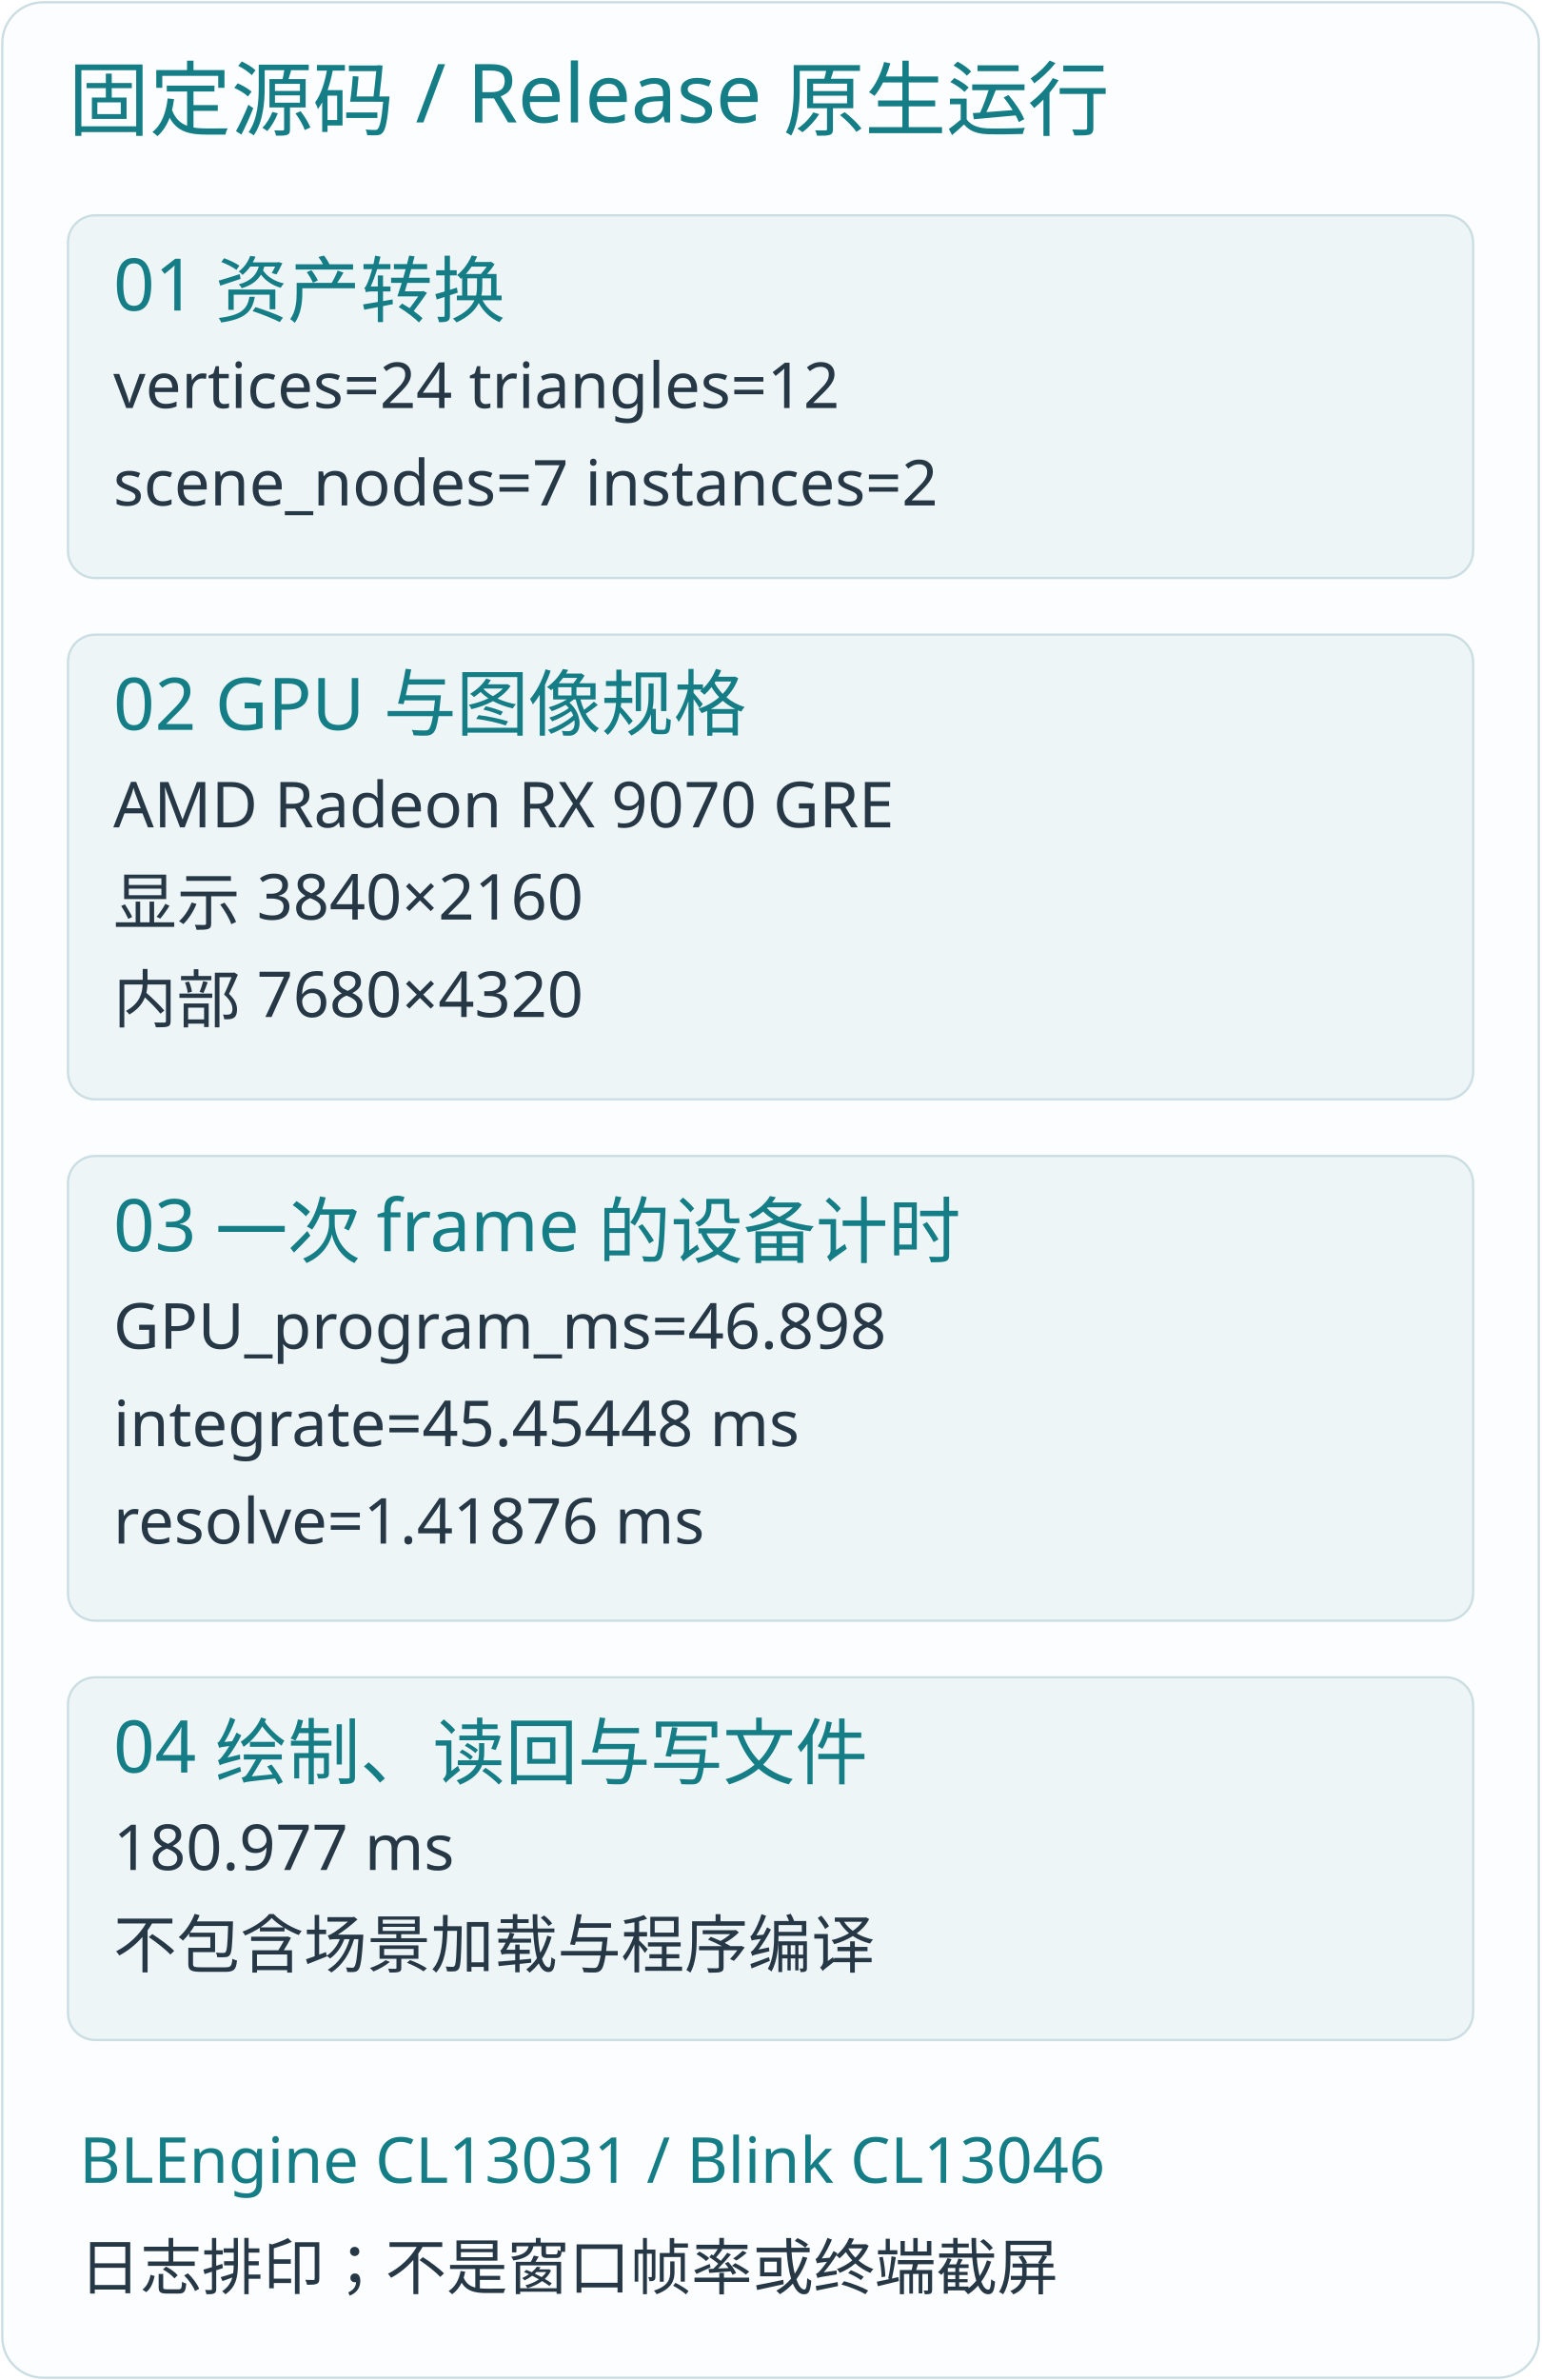
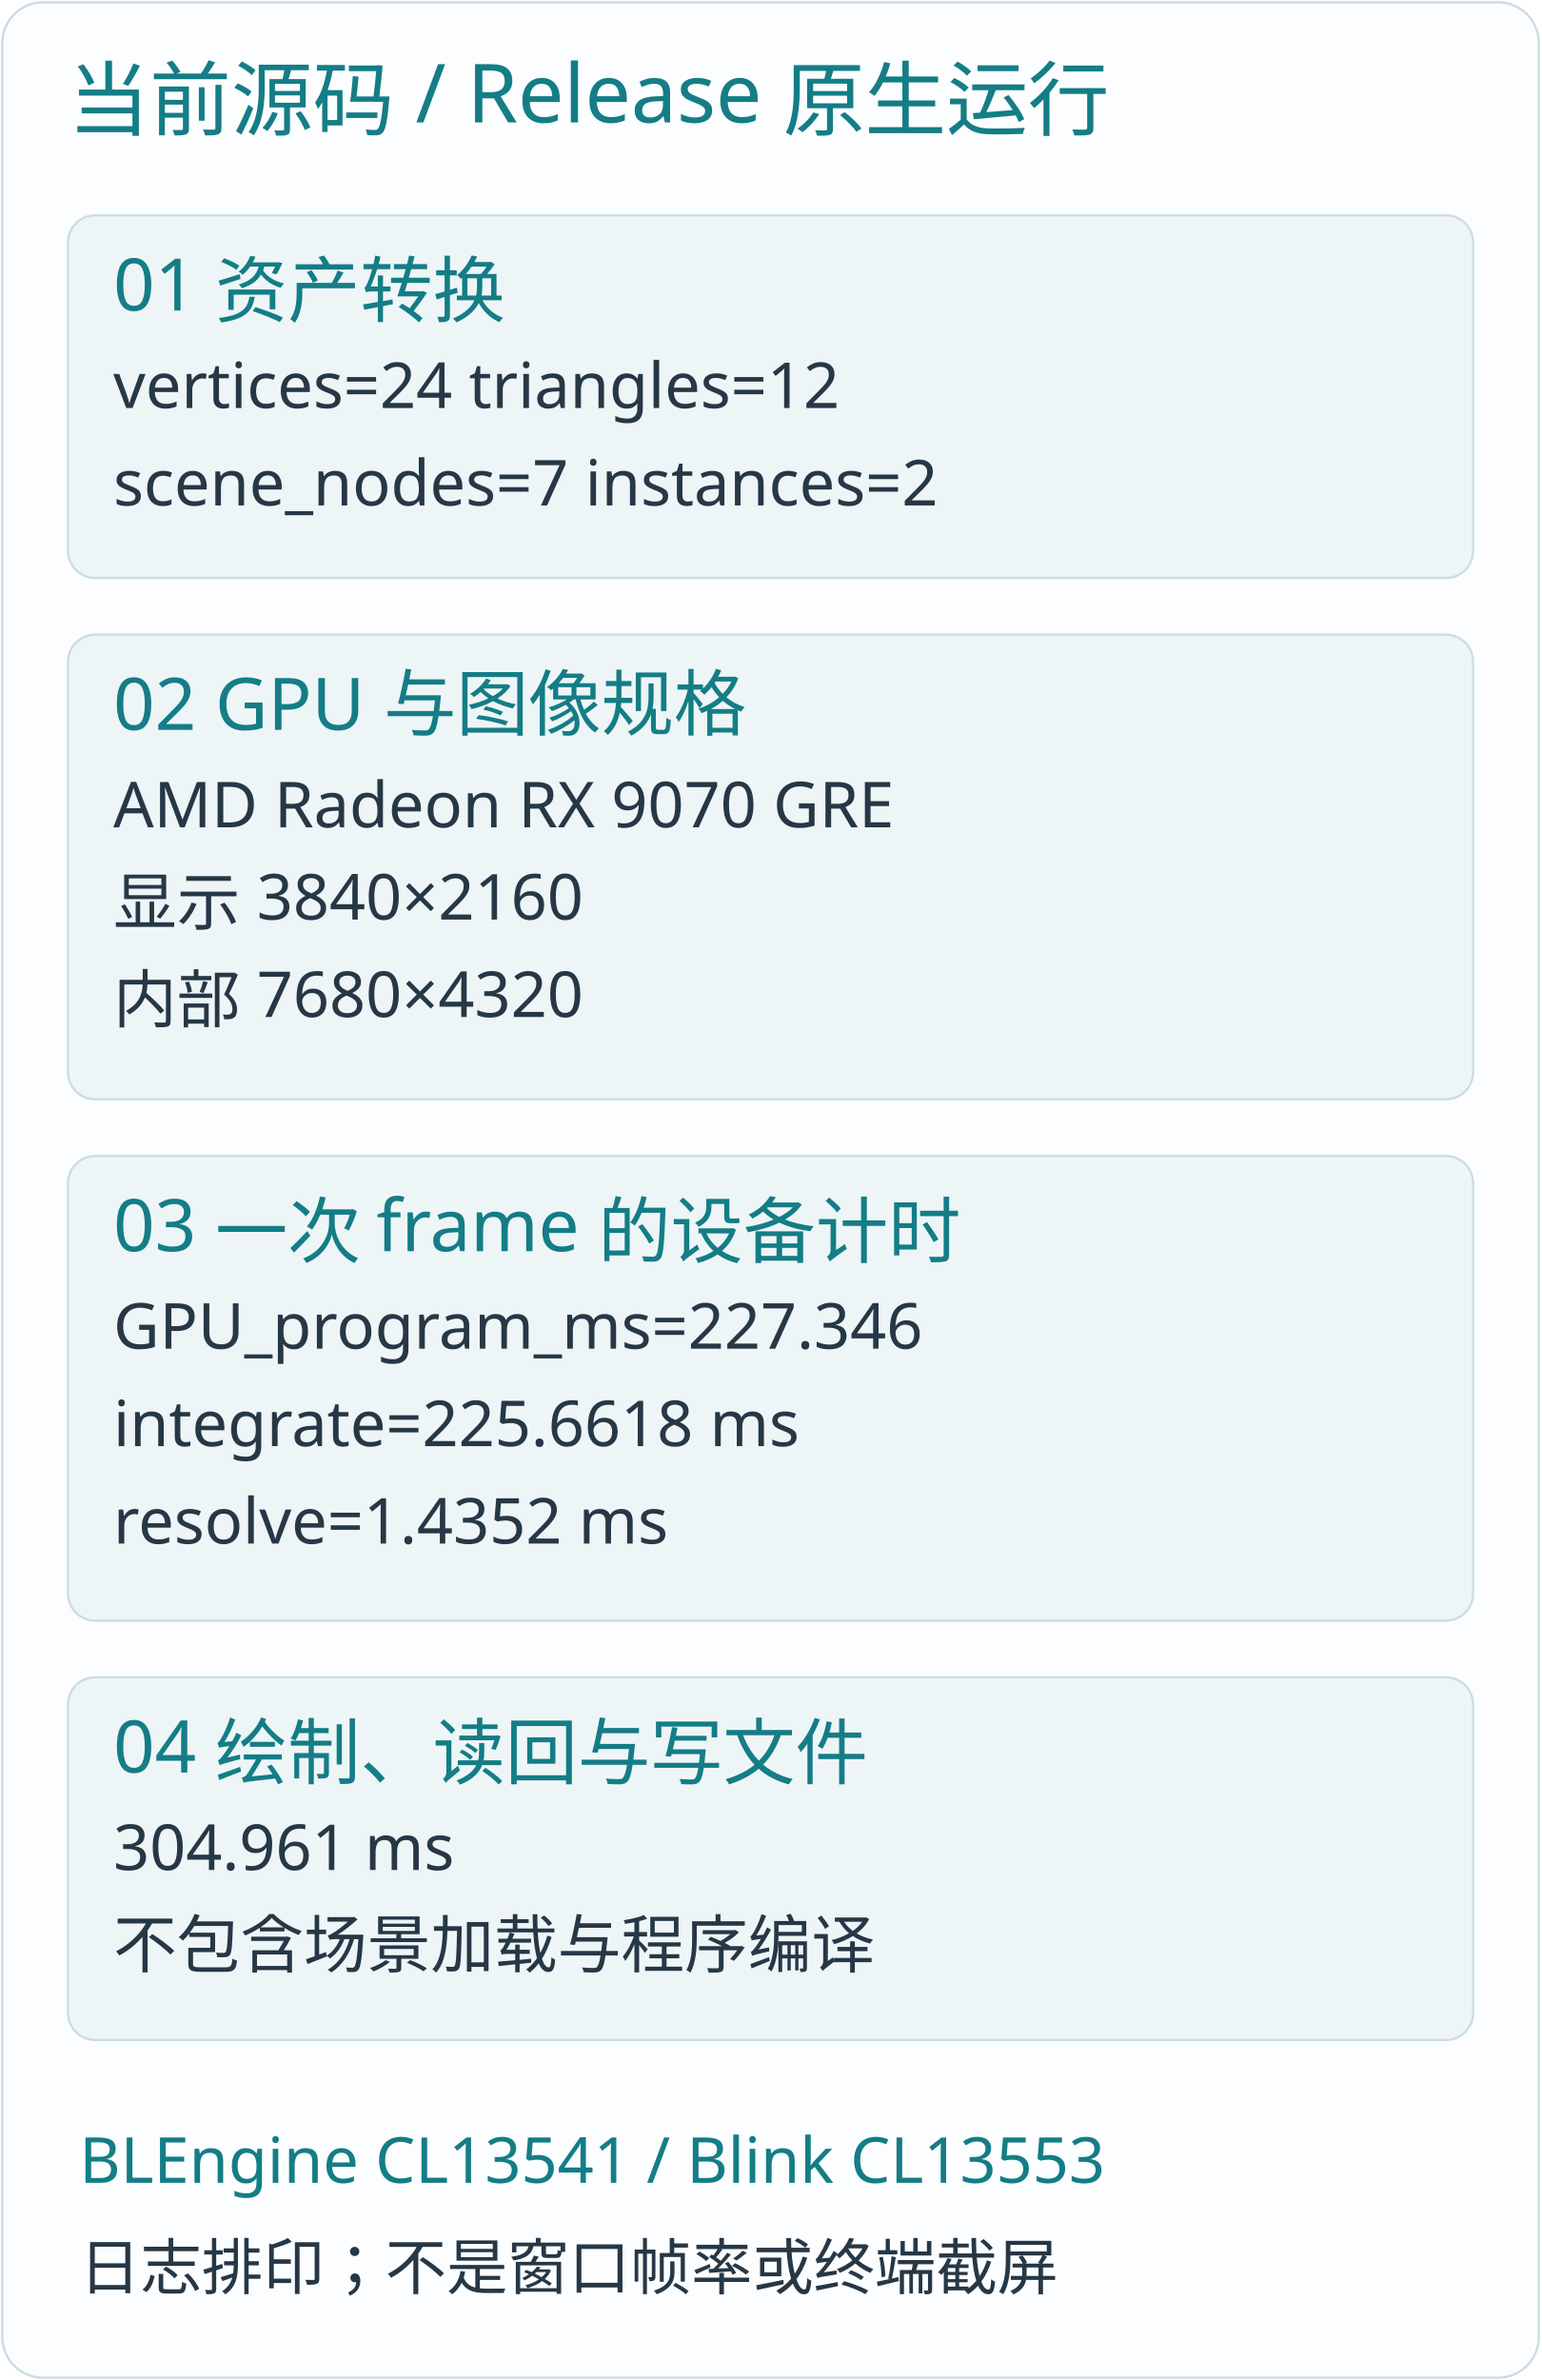
<svg xmlns="http://www.w3.org/2000/svg" width="680" height="1050" viewBox="0 0 680 1050">
  <rect x="1" y="1" width="678" height="1048" rx="18" fill="#fbfdfe" stroke="#cadde3" />
-   <text x="30" y="57" font-family="Microsoft YaHei,SimHei,sans-serif" font-size="36" fill="#147d86">固定源码 / Release 原生运行</text>
+   <text x="30" y="57" font-family="Microsoft YaHei,SimHei,sans-serif" font-size="36" fill="#147d86">当前源码 / Release 原生运行</text>
  <rect x="30" y="95" width="620" height="160" rx="12" fill="#eef5f7" stroke="#cadde3" />
  <text x="50" y="137" font-family="Microsoft YaHei,SimHei,sans-serif" font-size="32" fill="#147d86">01 资产转换</text>
  <text x="50" y="180" font-family="Microsoft YaHei,SimHei,sans-serif" font-size="28" fill="#263746">vertices=24  triangles=12</text>
  <text x="50" y="223" font-family="Microsoft YaHei,SimHei,sans-serif" font-size="28" fill="#263746">scene_nodes=7  instances=2</text>
  <rect x="30" y="280" width="620" height="205" rx="12" fill="#eef5f7" stroke="#cadde3" />
  <text x="50" y="322" font-family="Microsoft YaHei,SimHei,sans-serif" font-size="32" fill="#147d86">02 GPU 与图像规格</text>
  <text x="50" y="365" font-family="Microsoft YaHei,SimHei,sans-serif" font-size="28" fill="#263746">AMD Radeon RX 9070 GRE</text>
  <text x="50" y="408" font-family="Microsoft YaHei,SimHei,sans-serif" font-size="28" fill="#263746">显示 3840×2160</text>
  <text x="50" y="451" font-family="Microsoft YaHei,SimHei,sans-serif" font-size="28" fill="#263746">内部 7680×4320</text>
  <rect x="30" y="510" width="620" height="205" rx="12" fill="#eef5f7" stroke="#cadde3" />
  <text x="50" y="552" font-family="Microsoft YaHei,SimHei,sans-serif" font-size="32" fill="#147d86">03 一次 frame 的设备计时</text>
-   <text x="50" y="595" font-family="Microsoft YaHei,SimHei,sans-serif" font-size="28" fill="#263746">GPU_program_ms=46.898</text>
-   <text x="50" y="638" font-family="Microsoft YaHei,SimHei,sans-serif" font-size="28" fill="#263746">integrate=45.45448 ms</text>
-   <text x="50" y="681" font-family="Microsoft YaHei,SimHei,sans-serif" font-size="28" fill="#263746">resolve=1.41876 ms</text>
+   <text x="50" y="595" font-family="Microsoft YaHei,SimHei,sans-serif" font-size="28" fill="#263746">GPU_program_ms=227.346</text>
+   <text x="50" y="638" font-family="Microsoft YaHei,SimHei,sans-serif" font-size="28" fill="#263746">integrate=225.6618 ms</text>
+   <text x="50" y="681" font-family="Microsoft YaHei,SimHei,sans-serif" font-size="28" fill="#263746">resolve=1.4352 ms</text>
  <rect x="30" y="740" width="620" height="160" rx="12" fill="#eef5f7" stroke="#cadde3" />
  <text x="50" y="782" font-family="Microsoft YaHei,SimHei,sans-serif" font-size="32" fill="#147d86">04 绘制、读回与写文件</text>
-   <text x="50" y="825" font-family="Microsoft YaHei,SimHei,sans-serif" font-size="28" fill="#263746">180.977 ms</text>
+   <text x="50" y="825" font-family="Microsoft YaHei,SimHei,sans-serif" font-size="28" fill="#263746">304.961 ms</text>
  <text x="50" y="868" font-family="Microsoft YaHei,SimHei,sans-serif" font-size="28" fill="#263746">不包含场景加载与程序编译</text>
-   <text x="35" y="963" font-family="Microsoft YaHei,SimHei,sans-serif" font-size="28" fill="#147d86">BLEngine CL13031 / Blink CL13046</text>
+   <text x="35" y="963" font-family="Microsoft YaHei,SimHei,sans-serif" font-size="28" fill="#147d86">BLEngine CL13541 / Blink CL13553</text>
  <text x="35" y="1010" font-family="Microsoft YaHei,SimHei,sans-serif" font-size="27" fill="#263746">日志排印；不是窗口帧率或终端截屏</text>
</svg>
